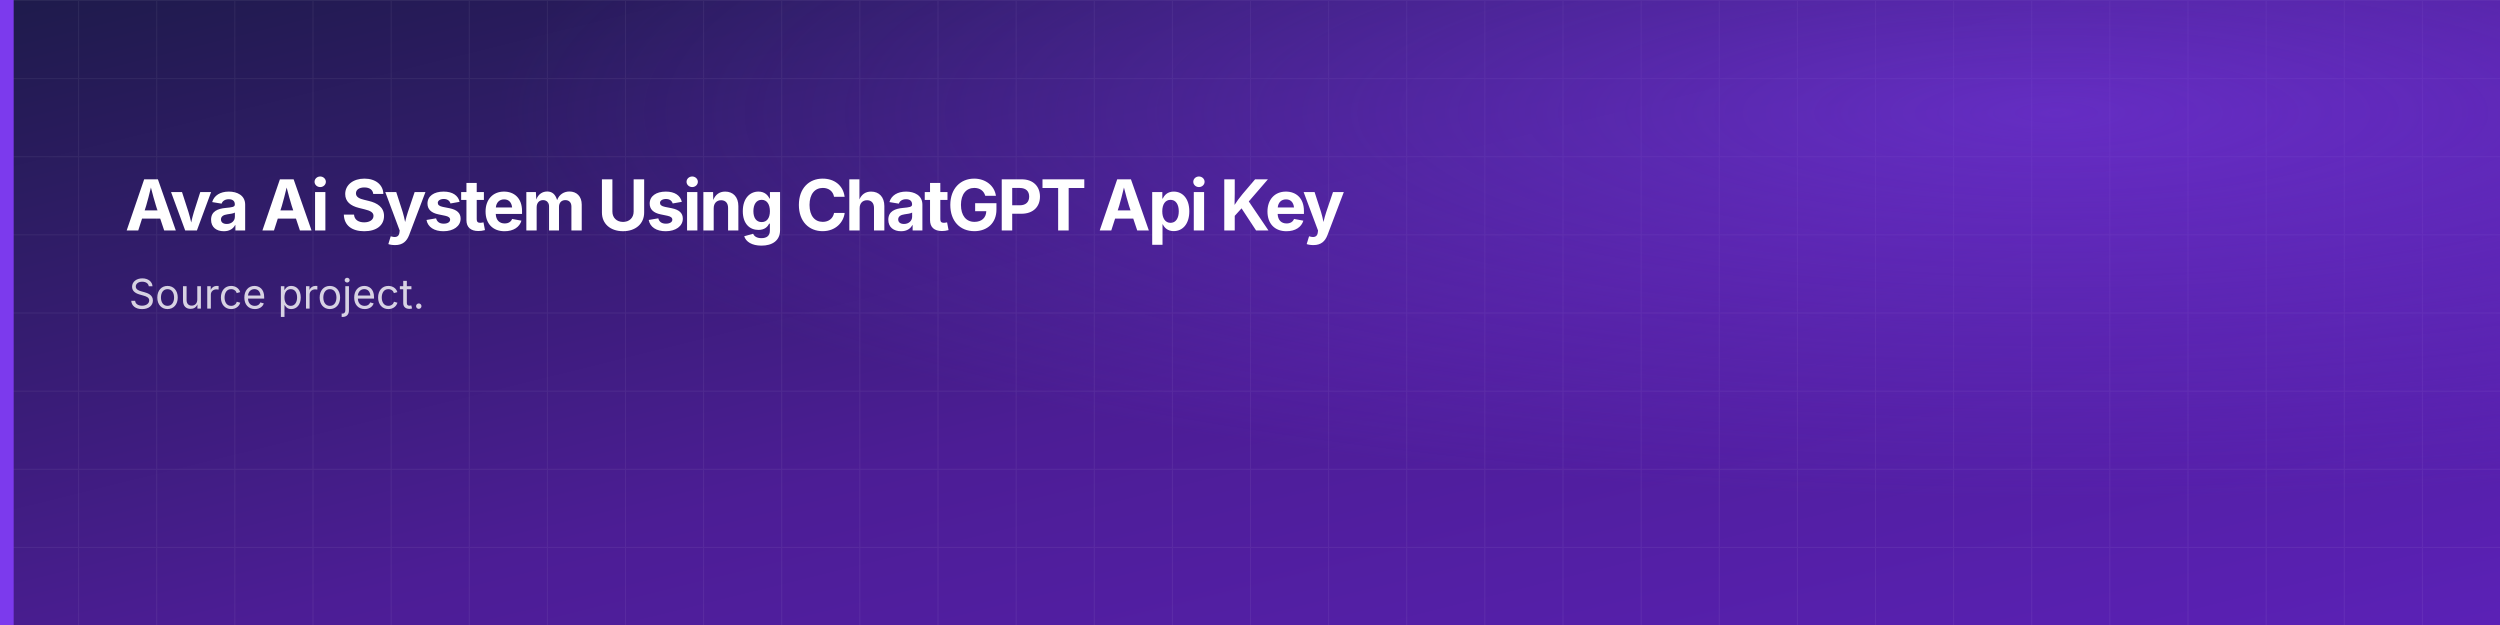
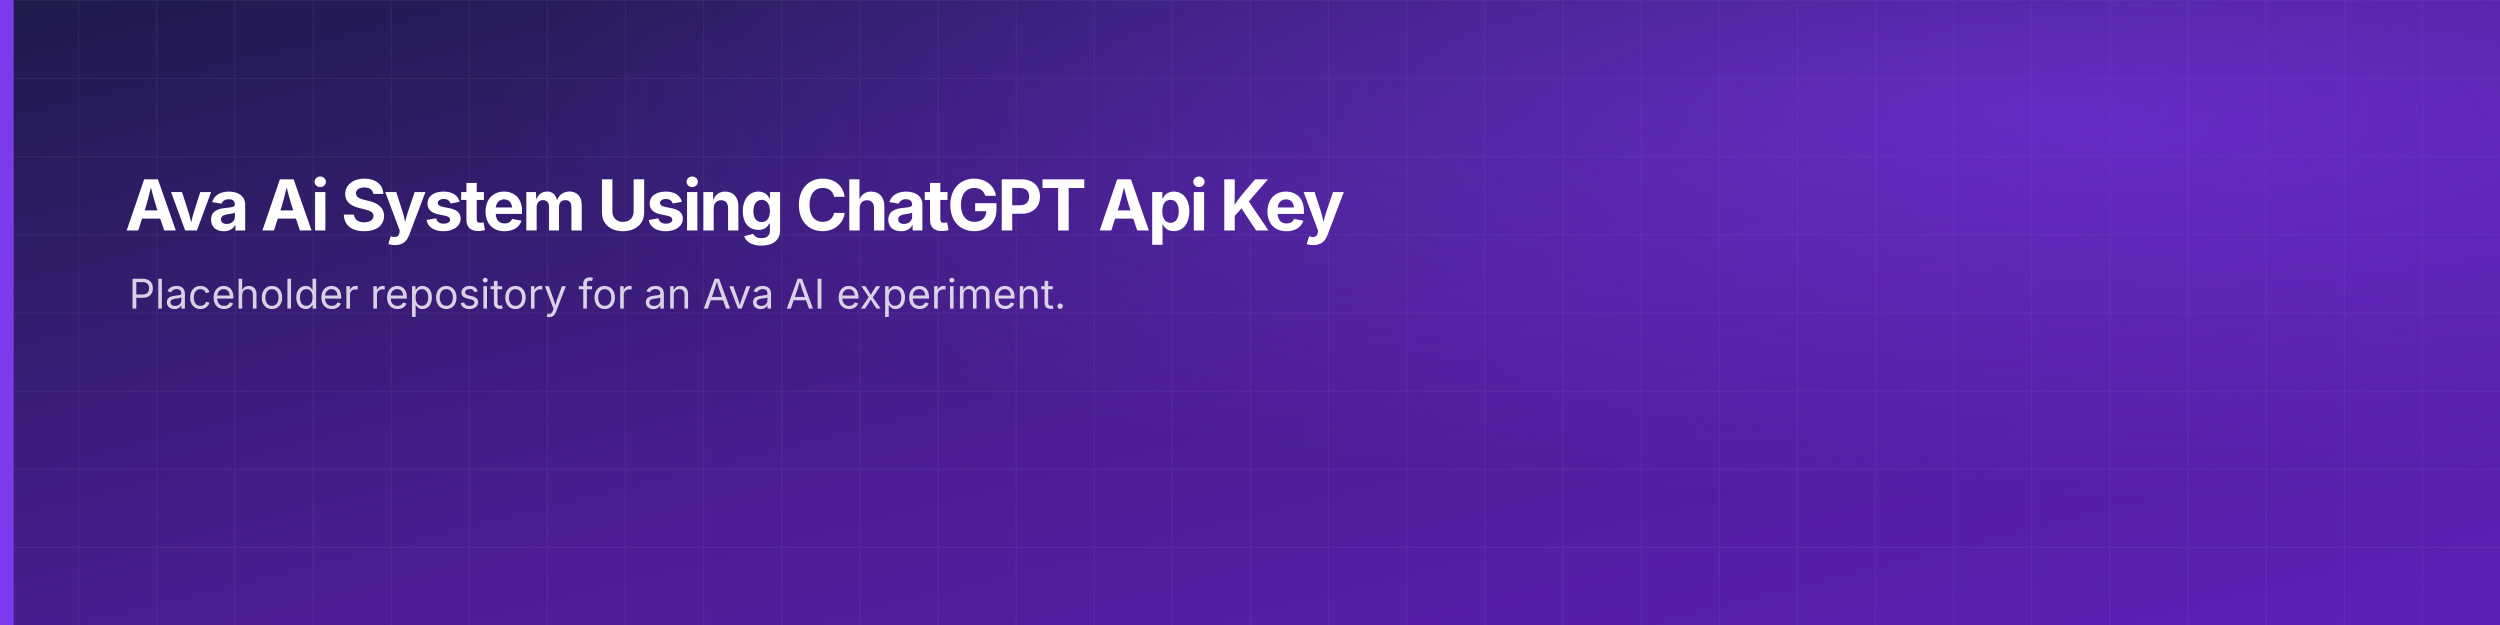
<svg xmlns="http://www.w3.org/2000/svg" viewBox="0 0 1280 320" width="1280" height="320" role="img" aria-label="Ava Ai System Using ChatGPT Api Key">
  <defs>
    <linearGradient id="bg" x1="0" y1="0" x2="1" y2="1">
      <stop offset="0%" stop-color="#1E1B4B" />
      <stop offset="55%" stop-color="#4C1D95" />
      <stop offset="100%" stop-color="#5B21B6" />
    </linearGradient>
    <radialGradient id="glow" cx="0.82" cy="0.18" r="0.62">
      <stop offset="0%" stop-color="#7C3AED" stop-opacity="0.55" />
      <stop offset="100%" stop-color="#7C3AED" stop-opacity="0" />
    </radialGradient>
    <pattern id="grid" width="40" height="40" patternUnits="userSpaceOnUse">
      <path d="M40 0H0V40" fill="none" stroke="#ffffff" stroke-opacity="0.055" stroke-width="1" />
    </pattern>
  </defs>
  <rect width="1280" height="320" fill="url(#bg)" />
  <rect width="1280" height="320" fill="url(#grid)" />
  <rect width="1280" height="320" fill="url(#glow)" />
  <rect x="0" y="0" width="7" height="320" fill="#7C3AED" />
  <text x="64" y="118" font-family="ui-sans-serif,-apple-system,Segoe UI,Inter,Helvetica,Arial,sans-serif" font-size="36" font-weight="700" letter-spacing="-1.4" fill="#ffffff">Ava Ai System Using ChatGPT Api Key</text>
-   <text x="66" y="158" font-family="ui-sans-serif,-apple-system,Segoe UI,Inter,Helvetica,Arial,sans-serif" font-size="21" fill="#ffffff" fill-opacity="0.80">Source project.</text>
+   <text x="66" y="158" font-family="ui-sans-serif,-apple-system,Segoe UI,Inter,Helvetica,Arial,sans-serif" font-size="21" fill="#ffffff" fill-opacity="0.80">Placeholder repository for an Ava AI experiment.</text>
</svg>
